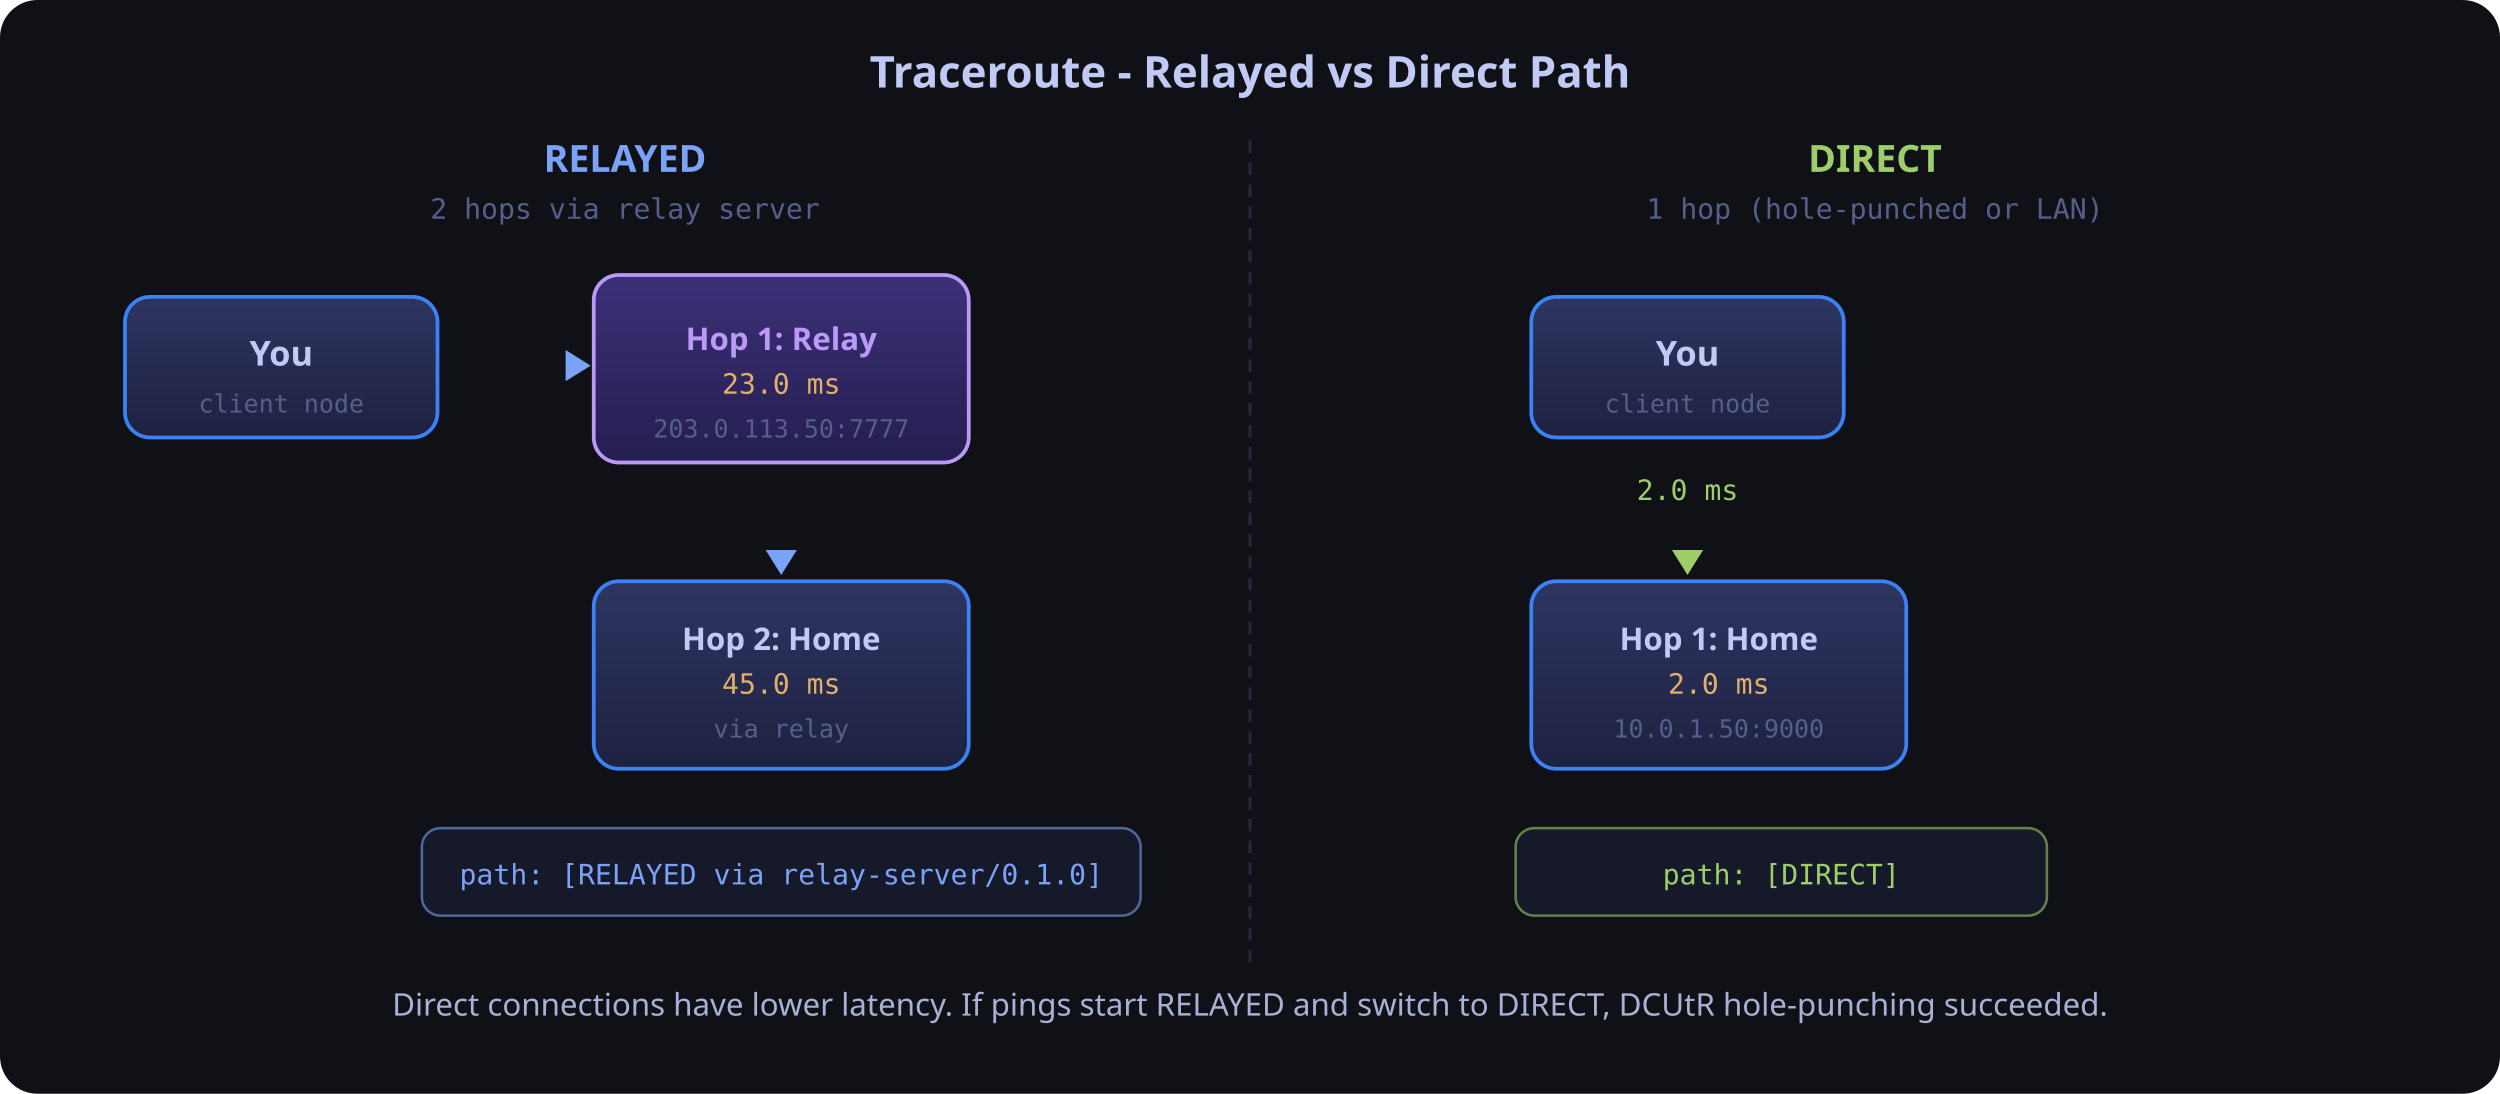
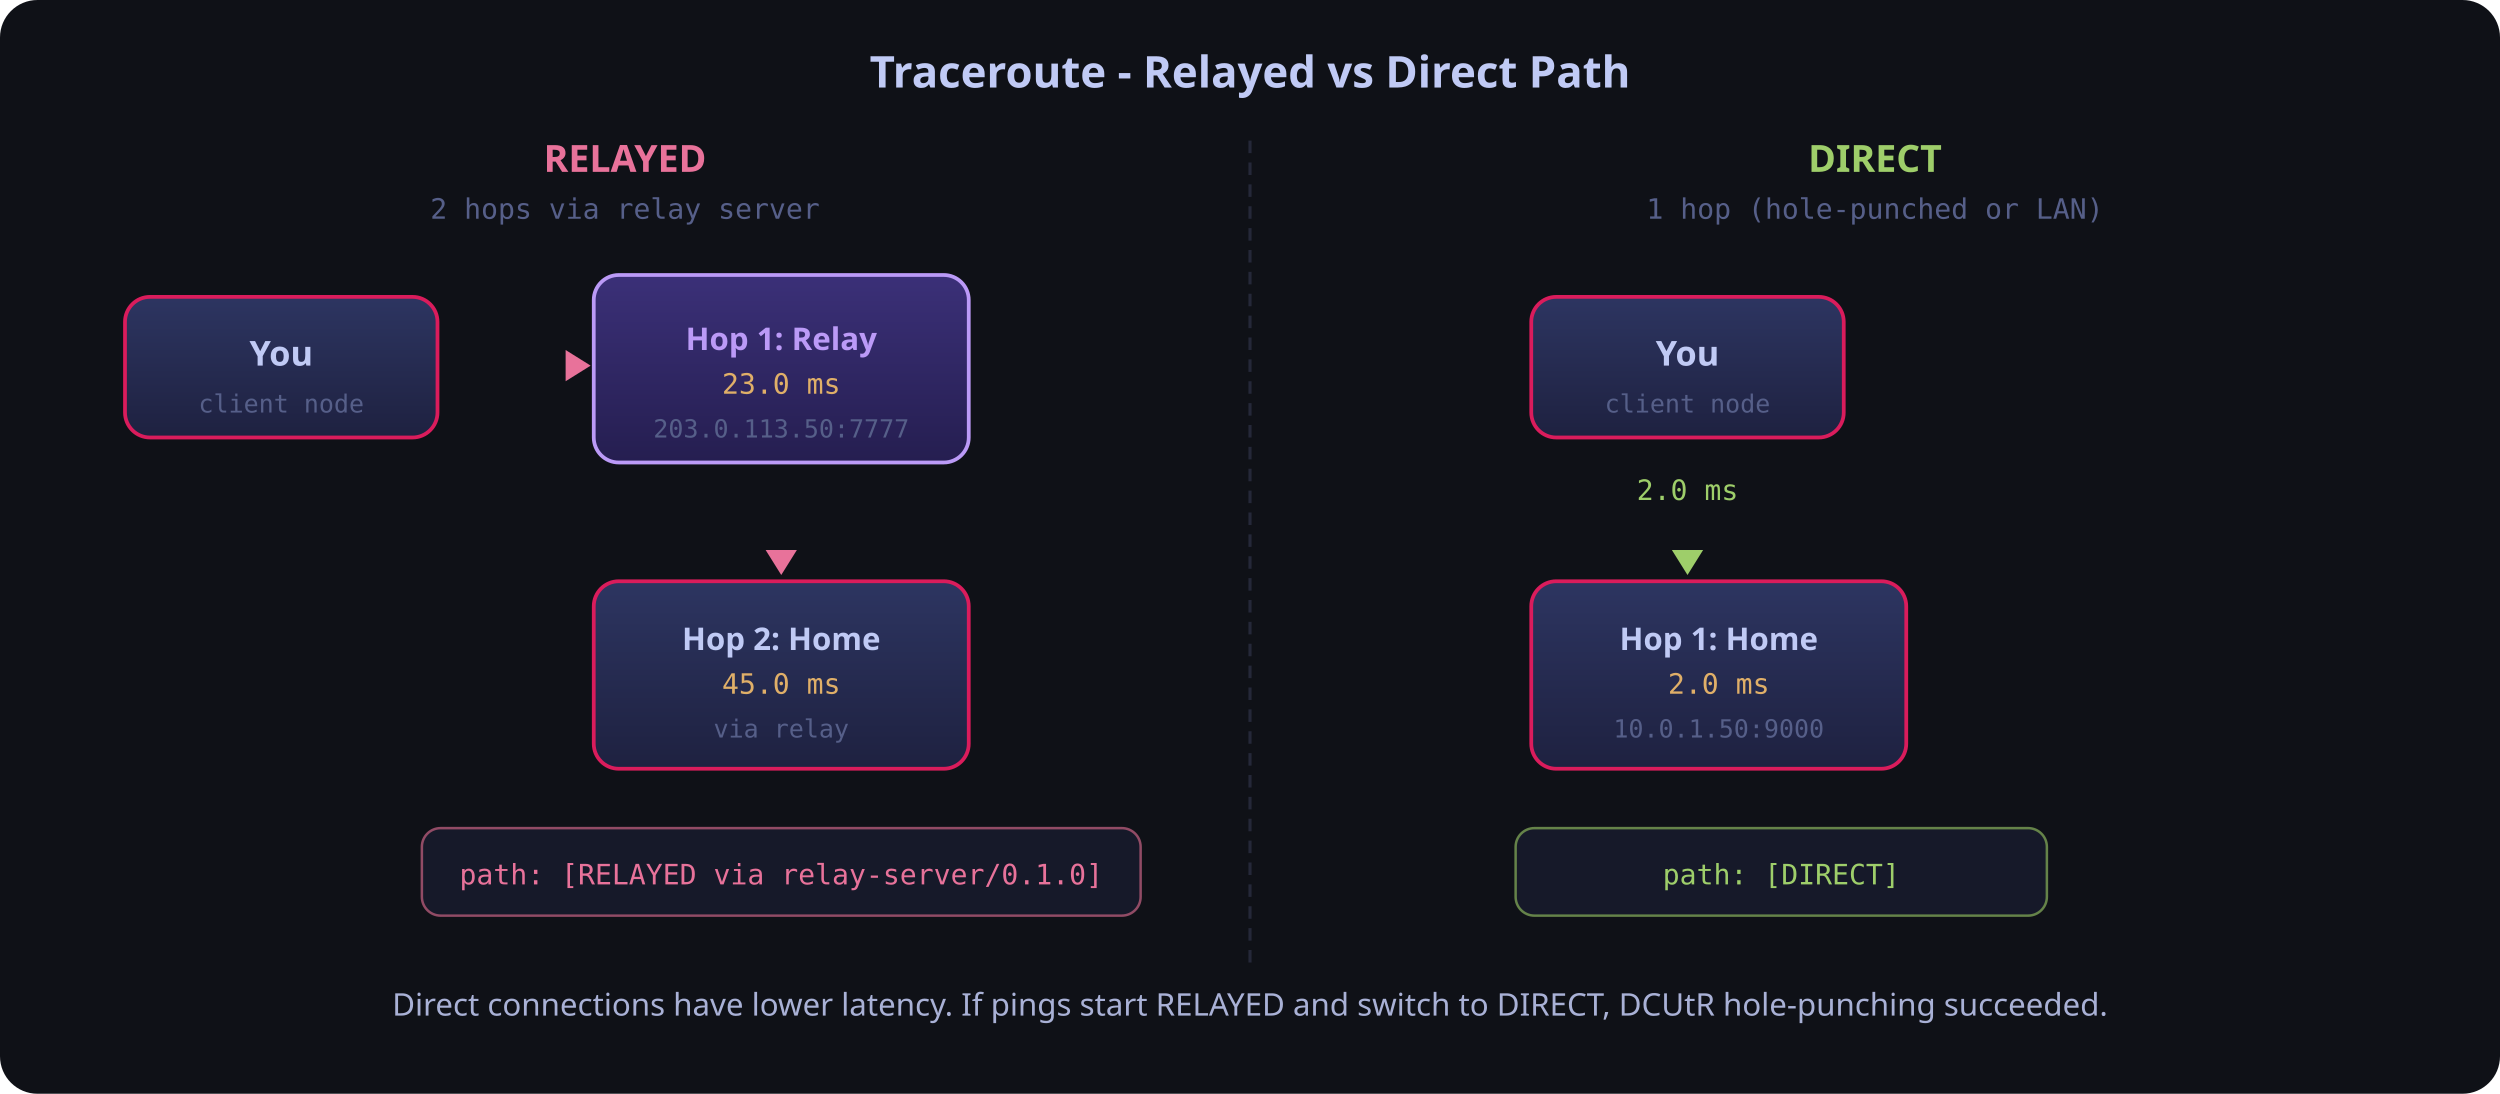
<svg xmlns="http://www.w3.org/2000/svg" viewBox="0 0 800 350" width="800" height="350">
  <defs>
    <linearGradient id="nodeFill" x1="0%" y1="0%" x2="0%" y2="100%">
      <stop offset="0%" style="stop-color:#2d3561;stop-opacity:1" />
      <stop offset="100%" style="stop-color:#1e2140;stop-opacity:1" />
    </linearGradient>
    <linearGradient id="relayFill" x1="0%" y1="0%" x2="0%" y2="100%">
      <stop offset="0%" style="stop-color:#3b3078;stop-opacity:1" />
      <stop offset="100%" style="stop-color:#251e50;stop-opacity:1" />
    </linearGradient>
    <filter id="glow">
      <feGaussianBlur stdDeviation="2" result="coloredBlur" />
      <feMerge>
        <feMergeNode in="coloredBlur" />
        <feMergeNode in="SourceGraphic" />
      </feMerge>
    </filter>
  </defs>
  <rect width="800" height="350" rx="12" fill="#0f1117" />
  <text x="400" y="28" font-family="system-ui, sans-serif" font-size="14" fill="#c0caf5" text-anchor="middle" font-weight="600">Traceroute - Relayed vs Direct Path</text>
  <line x1="400" y1="45" x2="400" y2="310" stroke="#565f89" stroke-width="1" stroke-dasharray="4,3" opacity="0.3" />
-   <text x="200" y="55" font-family="system-ui, sans-serif" font-size="12" fill="#7aa2f7" text-anchor="middle" font-weight="600">RELAYED</text>
+   <text x="200" y="55" font-family="system-ui, sans-serif" font-size="12" fill="#e8729a" text-anchor="middle" font-weight="600">RELAYED</text>
  <text x="200" y="70" font-family="SF Mono, monospace" font-size="9" fill="#565f89" text-anchor="middle">2 hops via relay server</text>
-   <rect x="40" y="95" width="100" height="45" rx="8" fill="url(#nodeFill)" stroke="#3b82f6" stroke-width="1.2" />
+   <rect x="40" y="95" width="100" height="45" rx="8" fill="url(#nodeFill)" stroke="#da1c5c" stroke-width="1.2" />
  <text x="90" y="117" font-family="system-ui, sans-serif" font-size="11" fill="#c0caf5" text-anchor="middle" font-weight="600">You</text>
  <text x="90" y="132" font-family="SF Mono, monospace" font-size="8" fill="#565f89" text-anchor="middle">client node</text>
-   <line x1="140" y1="117" x2="185" y2="117" stroke="#7aa2f7" stroke-width="2" filter="url(#glow)" />
-   <polygon points="181,112 181,122 189,117" fill="#7aa2f7" />
+   <line x1="140" y1="117" x2="185" y2="117" stroke="#e8729a" stroke-width="2" filter="url(#glow)" />
+   <polygon points="181,112 181,122 189,117" fill="#e8729a" />
  <rect x="190" y="88" width="120" height="60" rx="8" fill="url(#relayFill)" stroke="#bb9af7" stroke-width="1.2" />
  <text x="250" y="112" font-family="system-ui, sans-serif" font-size="10" fill="#bb9af7" text-anchor="middle" font-weight="600">Hop 1: Relay</text>
  <text x="250" y="126" font-family="SF Mono, monospace" font-size="9" fill="#e0af68" text-anchor="middle">23.0 ms</text>
  <text x="250" y="140" font-family="SF Mono, monospace" font-size="8" fill="#565f89" text-anchor="middle">203.0.113.50:7777</text>
-   <line x1="250" y1="148" x2="250" y2="180" stroke="#7aa2f7" stroke-width="2" filter="url(#glow)" />
-   <polygon points="245,176 255,176 250,184" fill="#7aa2f7" />
-   <rect x="190" y="186" width="120" height="60" rx="8" fill="url(#nodeFill)" stroke="#3b82f6" stroke-width="1.2" />
+   <line x1="250" y1="148" x2="250" y2="180" stroke="#e8729a" stroke-width="2" filter="url(#glow)" />
+   <polygon points="245,176 255,176 250,184" fill="#e8729a" />
+   <rect x="190" y="186" width="120" height="60" rx="8" fill="url(#nodeFill)" stroke="#da1c5c" stroke-width="1.2" />
  <text x="250" y="208" font-family="system-ui, sans-serif" font-size="10" fill="#c0caf5" text-anchor="middle" font-weight="600">Hop 2: Home</text>
  <text x="250" y="222" font-family="SF Mono, monospace" font-size="9" fill="#e0af68" text-anchor="middle">45.0 ms</text>
  <text x="250" y="236" font-family="SF Mono, monospace" font-size="8" fill="#565f89" text-anchor="middle">via relay</text>
-   <rect x="135" y="265" width="230" height="28" rx="6" fill="#1a1e36" stroke="#7aa2f7" stroke-width="0.8" opacity="0.6" />
-   <text x="250" y="283" font-family="SF Mono, monospace" font-size="9" fill="#7aa2f7" text-anchor="middle">path: [RELAYED via relay-server/0.1.0]</text>
+   <rect x="135" y="265" width="230" height="28" rx="6" fill="#1a1e36" stroke="#e8729a" stroke-width="0.8" opacity="0.6" />
+   <text x="250" y="283" font-family="SF Mono, monospace" font-size="9" fill="#e8729a" text-anchor="middle">path: [RELAYED via relay-server/0.1.0]</text>
  <text x="600" y="55" font-family="system-ui, sans-serif" font-size="12" fill="#9ece6a" text-anchor="middle" font-weight="600">DIRECT</text>
  <text x="600" y="70" font-family="SF Mono, monospace" font-size="9" fill="#565f89" text-anchor="middle">1 hop (hole-punched or LAN)</text>
-   <rect x="490" y="95" width="100" height="45" rx="8" fill="url(#nodeFill)" stroke="#3b82f6" stroke-width="1.2" />
+   <rect x="490" y="95" width="100" height="45" rx="8" fill="url(#nodeFill)" stroke="#da1c5c" stroke-width="1.2" />
  <text x="540" y="117" font-family="system-ui, sans-serif" font-size="11" fill="#c0caf5" text-anchor="middle" font-weight="600">You</text>
  <text x="540" y="132" font-family="SF Mono, monospace" font-size="8" fill="#565f89" text-anchor="middle">client node</text>
  <line x1="540" y1="140" x2="540" y2="180" stroke="#9ece6a" stroke-width="2.5" filter="url(#glow)" />
  <polygon points="535,176 545,176 540,184" fill="#9ece6a" />
  <text x="540" y="160" font-family="SF Mono, monospace" font-size="9" fill="#9ece6a" text-anchor="middle">2.0 ms</text>
-   <rect x="490" y="186" width="120" height="60" rx="8" fill="url(#nodeFill)" stroke="#3b82f6" stroke-width="1.2" />
+   <rect x="490" y="186" width="120" height="60" rx="8" fill="url(#nodeFill)" stroke="#da1c5c" stroke-width="1.2" />
  <text x="550" y="208" font-family="system-ui, sans-serif" font-size="10" fill="#c0caf5" text-anchor="middle" font-weight="600">Hop 1: Home</text>
  <text x="550" y="222" font-family="SF Mono, monospace" font-size="9" fill="#e0af68" text-anchor="middle">2.0 ms</text>
  <text x="550" y="236" font-family="SF Mono, monospace" font-size="8" fill="#565f89" text-anchor="middle">10.0.1.50:9000</text>
  <rect x="485" y="265" width="170" height="28" rx="6" fill="#1a1e36" stroke="#9ece6a" stroke-width="0.8" opacity="0.6" />
  <text x="570" y="283" font-family="SF Mono, monospace" font-size="9" fill="#9ece6a" text-anchor="middle">path: [DIRECT]</text>
  <text x="400" y="325" font-family="system-ui, sans-serif" font-size="10" fill="#a9b1d6" text-anchor="middle">Direct connections have lower latency. If pings start RELAYED and switch to DIRECT, DCUtR hole-punching succeeded.</text>
</svg>
